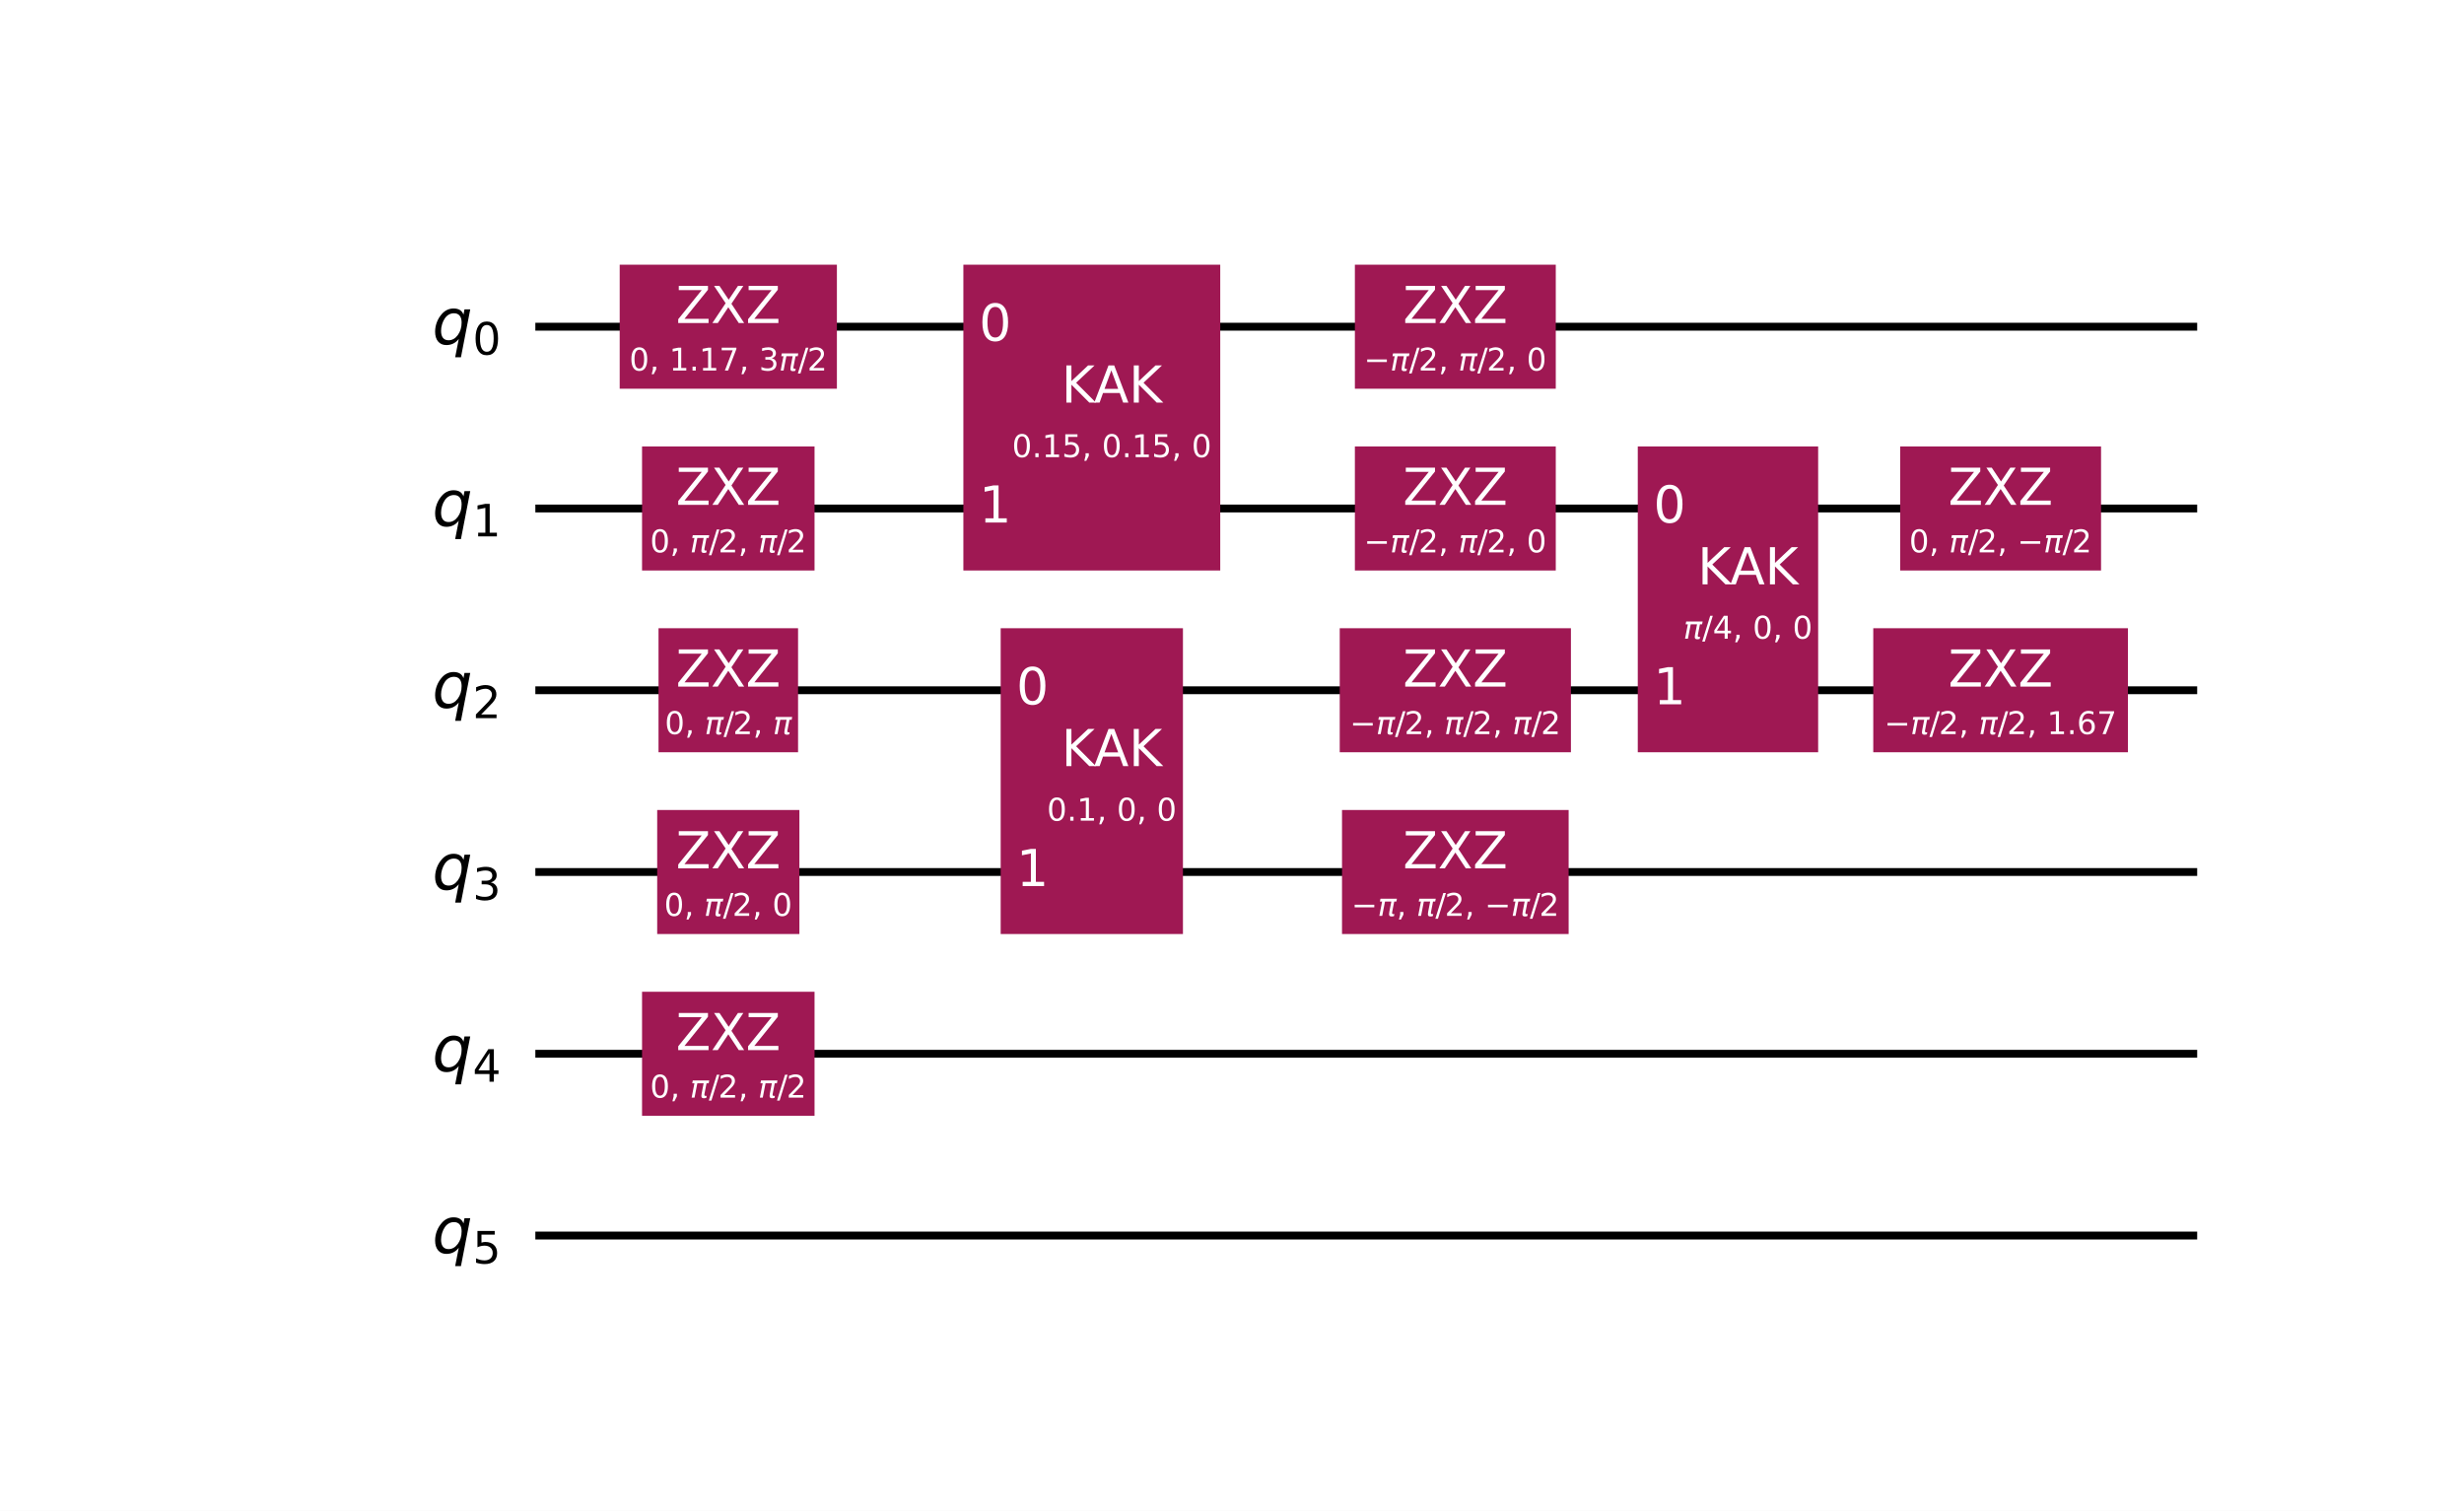
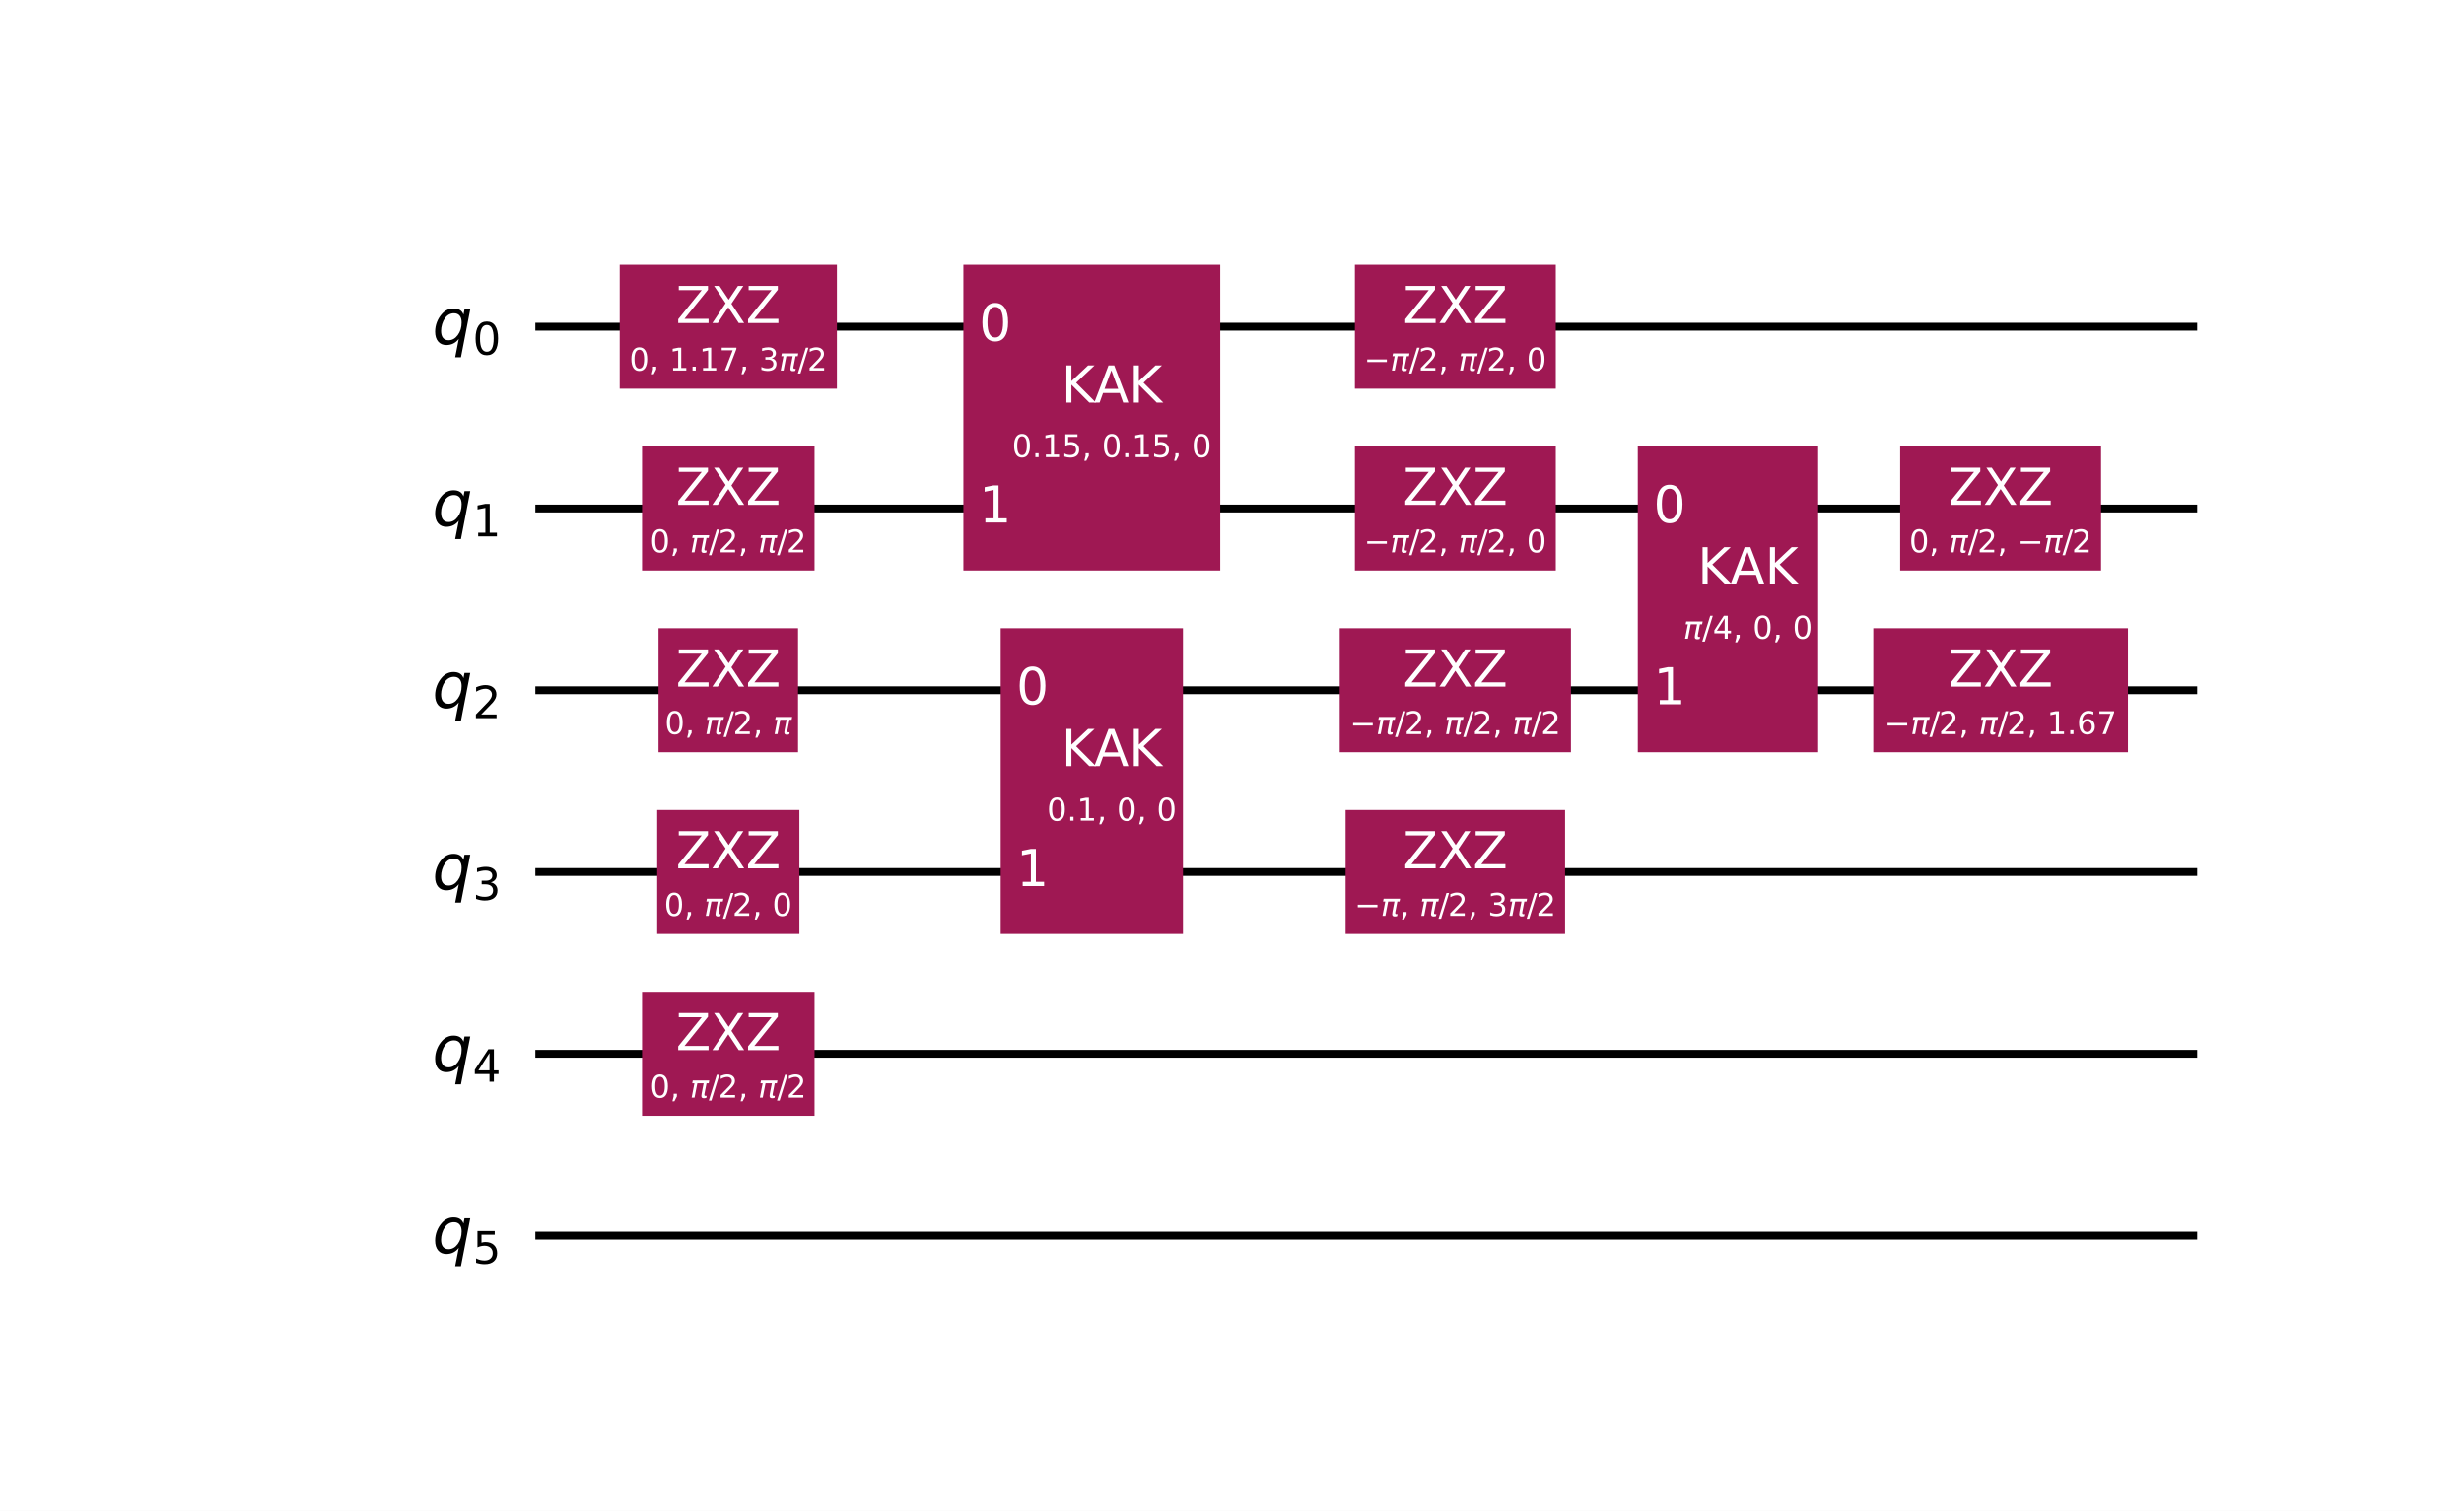
<svg xmlns="http://www.w3.org/2000/svg" xmlns:xlink="http://www.w3.org/1999/xlink" width="628.397pt" height="385.28pt" viewBox="0 0 628.397 385.28" version="1.1">
  <defs>
    <style type="text/css">*{stroke-linejoin: round; stroke-linecap: butt}</style>
  </defs>
  <g id="figure_1">
    <g id="patch_1">
      <path d="M 0 385.28  L 628.397 385.28  L 628.397 0  L 0 0  z " style="fill: #ffffff" />
    </g>
    <g id="axes_1">
      <g id="line2d_1">
-         <path d="M 137.53 83.317  L 559.351 83.317  " clip-path="url(#p84e47954e3)" style="fill: none; stroke: #000000; stroke-width: 2; stroke-linecap: square" />
+         <path d="M 137.53 83.317  L 559.351 83.317  " clip-path="url(#p6614751d33)" style="fill: none; stroke: #000000; stroke-width: 2; stroke-linecap: square" />
      </g>
      <g id="line2d_2">
-         <path d="M 137.53 129.671  L 559.351 129.671  " clip-path="url(#p84e47954e3)" style="fill: none; stroke: #000000; stroke-width: 2; stroke-linecap: square" />
+         <path d="M 137.53 129.671  L 559.351 129.671  " clip-path="url(#p6614751d33)" style="fill: none; stroke: #000000; stroke-width: 2; stroke-linecap: square" />
      </g>
      <g id="line2d_3">
-         <path d="M 137.53 176.025  L 559.351 176.025  " clip-path="url(#p84e47954e3)" style="fill: none; stroke: #000000; stroke-width: 2; stroke-linecap: square" />
+         <path d="M 137.53 176.025  L 559.351 176.025  " clip-path="url(#p6614751d33)" style="fill: none; stroke: #000000; stroke-width: 2; stroke-linecap: square" />
      </g>
      <g id="line2d_4">
-         <path d="M 137.53 222.379  L 559.351 222.379  " clip-path="url(#p84e47954e3)" style="fill: none; stroke: #000000; stroke-width: 2; stroke-linecap: square" />
+         <path d="M 137.53 222.379  L 559.351 222.379  " clip-path="url(#p6614751d33)" style="fill: none; stroke: #000000; stroke-width: 2; stroke-linecap: square" />
      </g>
      <g id="line2d_5">
-         <path d="M 137.53 268.733  L 559.351 268.733  " clip-path="url(#p84e47954e3)" style="fill: none; stroke: #000000; stroke-width: 2; stroke-linecap: square" />
+         <path d="M 137.53 268.733  L 559.351 268.733  " clip-path="url(#p6614751d33)" style="fill: none; stroke: #000000; stroke-width: 2; stroke-linecap: square" />
      </g>
      <g id="line2d_6">
-         <path d="M 137.53 315.087  L 559.351 315.087  " clip-path="url(#p84e47954e3)" style="fill: none; stroke: #000000; stroke-width: 2; stroke-linecap: square" />
+         <path d="M 137.53 315.087  L 559.351 315.087  " clip-path="url(#p6614751d33)" style="fill: none; stroke: #000000; stroke-width: 2; stroke-linecap: square" />
      </g>
      <g id="patch_2">
-         <path d="M 132.894 60.14  L -1025.956 60.14  L -1025.956 384.618  L 132.894 384.618  z " clip-path="url(#p84e47954e3)" style="fill: #ffffff; stroke: #ffffff; stroke-width: 1.5; stroke-linejoin: miter" />
+         <path d="M 132.894 60.14  L -1025.956 60.14  L -1025.956 384.618  L 132.894 384.618  z " clip-path="url(#p6614751d33)" style="fill: #ffffff; stroke: #ffffff; stroke-width: 1.5; stroke-linejoin: miter" />
      </g>
      <g id="patch_3">
-         <path d="M 158.792 98.382  L 212.684 98.382  L 212.684 68.252  L 158.792 68.252  z " clip-path="url(#p84e47954e3)" style="fill: #9f1853; stroke: #9f1853; stroke-width: 1.5; stroke-linejoin: miter" />
+         <path d="M 158.792 98.382  L 212.684 98.382  L 212.684 68.252  L 158.792 68.252  z " clip-path="url(#p6614751d33)" style="fill: #9f1853; stroke: #9f1853; stroke-width: 1.5; stroke-linejoin: miter" />
      </g>
      <g id="patch_4">
-         <path d="M 164.492 144.736  L 206.984 144.736  L 206.984 114.606  L 164.492 114.606  z " clip-path="url(#p84e47954e3)" style="fill: #9f1853; stroke: #9f1853; stroke-width: 1.5; stroke-linejoin: miter" />
+         <path d="M 164.492 144.736  L 206.984 144.736  L 206.984 114.606  L 164.492 114.606  z " clip-path="url(#p6614751d33)" style="fill: #9f1853; stroke: #9f1853; stroke-width: 1.5; stroke-linejoin: miter" />
      </g>
      <g id="patch_5">
-         <path d="M 168.694 191.09  L 202.782 191.09  L 202.782 160.96  L 168.694 160.96  z " clip-path="url(#p84e47954e3)" style="fill: #9f1853; stroke: #9f1853; stroke-width: 1.5; stroke-linejoin: miter" />
+         <path d="M 168.694 191.09  L 202.782 191.09  L 202.782 160.96  L 168.694 160.96  z " clip-path="url(#p6614751d33)" style="fill: #9f1853; stroke: #9f1853; stroke-width: 1.5; stroke-linejoin: miter" />
      </g>
      <g id="patch_6">
-         <path d="M 168.355 237.444  L 203.121 237.444  L 203.121 207.314  L 168.355 207.314  z " clip-path="url(#p84e47954e3)" style="fill: #9f1853; stroke: #9f1853; stroke-width: 1.5; stroke-linejoin: miter" />
+         <path d="M 168.355 237.444  L 203.121 237.444  L 203.121 207.314  L 168.355 207.314  z " clip-path="url(#p6614751d33)" style="fill: #9f1853; stroke: #9f1853; stroke-width: 1.5; stroke-linejoin: miter" />
      </g>
      <g id="patch_7">
-         <path d="M 164.492 283.798  L 206.984 283.798  L 206.984 253.668  L 164.492 253.668  z " clip-path="url(#p84e47954e3)" style="fill: #9f1853; stroke: #9f1853; stroke-width: 1.5; stroke-linejoin: miter" />
+         <path d="M 164.492 283.798  L 206.984 283.798  L 206.984 253.668  L 164.492 253.668  z " clip-path="url(#p6614751d33)" style="fill: #9f1853; stroke: #9f1853; stroke-width: 1.5; stroke-linejoin: miter" />
      </g>
      <g id="patch_8">
-         <path d="M 255.955 237.444  L 300.937 237.444  L 300.937 160.96  L 255.955 160.96  z " clip-path="url(#p84e47954e3)" style="fill: #9f1853; stroke: #9f1853; stroke-width: 1.5; stroke-linejoin: miter" />
+         <path d="M 255.955 237.444  L 300.937 237.444  L 300.937 160.96  L 255.955 160.96  z " clip-path="url(#p6614751d33)" style="fill: #9f1853; stroke: #9f1853; stroke-width: 1.5; stroke-linejoin: miter" />
      </g>
      <g id="patch_9">
-         <path d="M 246.441 144.736  L 310.451 144.736  L 310.451 68.252  L 246.441 68.252  z " clip-path="url(#p84e47954e3)" style="fill: #9f1853; stroke: #9f1853; stroke-width: 1.5; stroke-linejoin: miter" />
+         <path d="M 246.441 144.736  L 310.451 144.736  L 310.451 68.252  L 246.441 68.252  z " clip-path="url(#p6614751d33)" style="fill: #9f1853; stroke: #9f1853; stroke-width: 1.5; stroke-linejoin: miter" />
      </g>
      <g id="patch_10">
-         <path d="M 342.424 191.09  L 399.884 191.09  L 399.884 160.96  L 342.424 160.96  z " clip-path="url(#p84e47954e3)" style="fill: #9f1853; stroke: #9f1853; stroke-width: 1.5; stroke-linejoin: miter" />
+         <path d="M 342.424 191.09  L 399.884 191.09  L 399.884 160.96  L 342.424 160.96  z " clip-path="url(#p6614751d33)" style="fill: #9f1853; stroke: #9f1853; stroke-width: 1.5; stroke-linejoin: miter" />
      </g>
      <g id="patch_11">
-         <path d="M 343.006 237.444  L 399.302 237.444  L 399.302 207.314  L 343.006 207.314  z " clip-path="url(#p84e47954e3)" style="fill: #9f1853; stroke: #9f1853; stroke-width: 1.5; stroke-linejoin: miter" />
+         <path d="M 343.921 237.444  L 398.387 237.444  L 398.387 207.314  L 343.921 207.314  z " clip-path="url(#p6614751d33)" style="fill: #9f1853; stroke: #9f1853; stroke-width: 1.5; stroke-linejoin: miter" />
      </g>
      <g id="patch_12">
-         <path d="M 346.287 98.382  L 396.021 98.382  L 396.021 68.252  L 346.287 68.252  z " clip-path="url(#p84e47954e3)" style="fill: #9f1853; stroke: #9f1853; stroke-width: 1.5; stroke-linejoin: miter" />
+         <path d="M 346.287 98.382  L 396.021 98.382  L 396.021 68.252  L 346.287 68.252  z " clip-path="url(#p6614751d33)" style="fill: #9f1853; stroke: #9f1853; stroke-width: 1.5; stroke-linejoin: miter" />
      </g>
      <g id="patch_13">
-         <path d="M 346.287 144.736  L 396.021 144.736  L 396.021 114.606  L 346.287 114.606  z " clip-path="url(#p84e47954e3)" style="fill: #9f1853; stroke: #9f1853; stroke-width: 1.5; stroke-linejoin: miter" />
+         <path d="M 346.287 144.736  L 396.021 144.736  L 396.021 114.606  L 346.287 114.606  z " clip-path="url(#p6614751d33)" style="fill: #9f1853; stroke: #9f1853; stroke-width: 1.5; stroke-linejoin: miter" />
      </g>
      <g id="patch_14">
-         <path d="M 418.435 191.09  L 462.935 191.09  L 462.935 114.606  L 418.435 114.606  z " clip-path="url(#p84e47954e3)" style="fill: #9f1853; stroke: #9f1853; stroke-width: 1.5; stroke-linejoin: miter" />
+         <path d="M 418.435 191.09  L 462.935 191.09  L 462.935 114.606  L 418.435 114.606  z " clip-path="url(#p6614751d33)" style="fill: #9f1853; stroke: #9f1853; stroke-width: 1.5; stroke-linejoin: miter" />
      </g>
      <g id="patch_15">
-         <path d="M 485.349 144.736  L 535.083 144.736  L 535.083 114.606  L 485.349 114.606  z " clip-path="url(#p84e47954e3)" style="fill: #9f1853; stroke: #9f1853; stroke-width: 1.5; stroke-linejoin: miter" />
+         <path d="M 485.349 144.736  L 535.083 144.736  L 535.083 114.606  L 485.349 114.606  z " clip-path="url(#p6614751d33)" style="fill: #9f1853; stroke: #9f1853; stroke-width: 1.5; stroke-linejoin: miter" />
      </g>
      <g id="patch_16">
-         <path d="M 478.491 191.09  L 541.941 191.09  L 541.941 160.96  L 478.491 160.96  z " clip-path="url(#p84e47954e3)" style="fill: #9f1853; stroke: #9f1853; stroke-width: 1.5; stroke-linejoin: miter" />
+         <path d="M 478.491 191.09  L 541.941 191.09  L 541.941 160.96  L 478.491 160.96  z " clip-path="url(#p6614751d33)" style="fill: #9f1853; stroke: #9f1853; stroke-width: 1.5; stroke-linejoin: miter" />
      </g>
      <g id="text_1">
-         <g clip-path="url(#p84e47954e3)">
+         <g clip-path="url(#p6614751d33)">
          <g transform="translate(110.2216 87.76778) scale(0.1625 -0.1625)">
            <defs>
              <path id="DejaVuSans-Oblique-71" d="M 2669 525  Q 2438 222 2123 65  Q 1809 -91 1428 -91  Q 897 -91 595 267  Q 294 625 294 1253  Q 294 1759 480 2231  Q 666 2703 1013 3078  Q 1238 3322 1530 3453  Q 1822 3584 2144 3584  Q 2531 3584 2781 3431  Q 3031 3278 3144 2969  L 3244 3494  L 3822 3494  L 2888 -1319  L 2309 -1319  L 2669 525  z M 891 1338  Q 891 875 1084 633  Q 1278 391 1644 391  Q 2188 391 2572 911  Q 2956 1431 2956 2175  Q 2956 2625 2757 2864  Q 2559 3103 2188 3103  Q 1916 3103 1684 2976  Q 1453 2850 1281 2606  Q 1100 2350 995 2006  Q 891 1663 891 1338  z " transform="scale(0.015625)" />
              <path id="DejaVuSans-30" d="M 2034 4250  Q 1547 4250 1301 3770  Q 1056 3291 1056 2328  Q 1056 1369 1301 889  Q 1547 409 2034 409  Q 2525 409 2770 889  Q 3016 1369 3016 2328  Q 3016 3291 2770 3770  Q 2525 4250 2034 4250  z M 2034 4750  Q 2819 4750 3233 4129  Q 3647 3509 3647 2328  Q 3647 1150 3233 529  Q 2819 -91 2034 -91  Q 1250 -91 836 529  Q 422 1150 422 2328  Q 422 3509 836 4129  Q 1250 4750 2034 4750  z " transform="scale(0.015625)" />
            </defs>
            <use xlink:href="#DejaVuSans-Oblique-71" />
            <use xlink:href="#DejaVuSans-30" transform="translate(63.47656 -16.40625) scale(0.7)" />
          </g>
        </g>
      </g>
      <g id="text_2">
-         <g clip-path="url(#p84e47954e3)">
+         <g clip-path="url(#p6614751d33)">
          <g transform="translate(110.2216 134.1218) scale(0.1625 -0.1625)">
            <defs>
              <path id="DejaVuSans-31" d="M 794 531  L 1825 531  L 1825 4091  L 703 3866  L 703 4441  L 1819 4666  L 2450 4666  L 2450 531  L 3481 531  L 3481 0  L 794 0  L 794 531  z " transform="scale(0.015625)" />
            </defs>
            <use xlink:href="#DejaVuSans-Oblique-71" />
            <use xlink:href="#DejaVuSans-31" transform="translate(63.47656 -16.40625) scale(0.7)" />
          </g>
        </g>
      </g>
      <g id="text_3">
-         <g clip-path="url(#p84e47954e3)">
+         <g clip-path="url(#p6614751d33)">
          <g transform="translate(110.2216 180.4758) scale(0.1625 -0.1625)">
            <defs>
              <path id="DejaVuSans-32" d="M 1228 531  L 3431 531  L 3431 0  L 469 0  L 469 531  Q 828 903 1448 1529  Q 2069 2156 2228 2338  Q 2531 2678 2651 2914  Q 2772 3150 2772 3378  Q 2772 3750 2511 3984  Q 2250 4219 1831 4219  Q 1534 4219 1204 4116  Q 875 4013 500 3803  L 500 4441  Q 881 4594 1212 4672  Q 1544 4750 1819 4750  Q 2544 4750 2975 4387  Q 3406 4025 3406 3419  Q 3406 3131 3298 2873  Q 3191 2616 2906 2266  Q 2828 2175 2409 1742  Q 1991 1309 1228 531  z " transform="scale(0.015625)" />
            </defs>
            <use xlink:href="#DejaVuSans-Oblique-71" />
            <use xlink:href="#DejaVuSans-32" transform="translate(63.47656 -16.40625) scale(0.7)" />
          </g>
        </g>
      </g>
      <g id="text_4">
-         <g clip-path="url(#p84e47954e3)">
+         <g clip-path="url(#p6614751d33)">
          <g transform="translate(110.2216 226.8298) scale(0.1625 -0.1625)">
            <defs>
              <path id="DejaVuSans-33" d="M 2597 2516  Q 3050 2419 3304 2112  Q 3559 1806 3559 1356  Q 3559 666 3084 287  Q 2609 -91 1734 -91  Q 1441 -91 1130 -33  Q 819 25 488 141  L 488 750  Q 750 597 1062 519  Q 1375 441 1716 441  Q 2309 441 2620 675  Q 2931 909 2931 1356  Q 2931 1769 2642 2001  Q 2353 2234 1838 2234  L 1294 2234  L 1294 2753  L 1863 2753  Q 2328 2753 2575 2939  Q 2822 3125 2822 3475  Q 2822 3834 2567 4026  Q 2313 4219 1838 4219  Q 1578 4219 1281 4162  Q 984 4106 628 3988  L 628 4550  Q 988 4650 1302 4700  Q 1616 4750 1894 4750  Q 2613 4750 3031 4423  Q 3450 4097 3450 3541  Q 3450 3153 3228 2886  Q 3006 2619 2597 2516  z " transform="scale(0.015625)" />
            </defs>
            <use xlink:href="#DejaVuSans-Oblique-71" />
            <use xlink:href="#DejaVuSans-33" transform="translate(63.47656 -16.40625) scale(0.7)" />
          </g>
        </g>
      </g>
      <g id="text_5">
-         <g clip-path="url(#p84e47954e3)">
+         <g clip-path="url(#p6614751d33)">
          <g transform="translate(110.2216 273.1838) scale(0.1625 -0.1625)">
            <defs>
              <path id="DejaVuSans-34" d="M 2419 4116  L 825 1625  L 2419 1625  L 2419 4116  z M 2253 4666  L 3047 4666  L 3047 1625  L 3713 1625  L 3713 1100  L 3047 1100  L 3047 0  L 2419 0  L 2419 1100  L 313 1100  L 313 1709  L 2253 4666  z " transform="scale(0.015625)" />
            </defs>
            <use xlink:href="#DejaVuSans-Oblique-71" />
            <use xlink:href="#DejaVuSans-34" transform="translate(63.47656 -16.40625) scale(0.7)" />
          </g>
        </g>
      </g>
      <g id="text_6">
-         <g clip-path="url(#p84e47954e3)">
+         <g clip-path="url(#p6614751d33)">
          <g transform="translate(110.2216 319.5378) scale(0.1625 -0.1625)">
            <defs>
              <path id="DejaVuSans-35" d="M 691 4666  L 3169 4666  L 3169 4134  L 1269 4134  L 1269 2991  Q 1406 3038 1543 3061  Q 1681 3084 1819 3084  Q 2600 3084 3056 2656  Q 3513 2228 3513 1497  Q 3513 744 3044 326  Q 2575 -91 1722 -91  Q 1428 -91 1123 -41  Q 819 9 494 109  L 494 744  Q 775 591 1075 516  Q 1375 441 1709 441  Q 2250 441 2565 725  Q 2881 1009 2881 1497  Q 2881 1984 2565 2268  Q 2250 2553 1709 2553  Q 1456 2553 1204 2497  Q 953 2441 691 2322  L 691 4666  z " transform="scale(0.015625)" />
            </defs>
            <use xlink:href="#DejaVuSans-Oblique-71" />
            <use xlink:href="#DejaVuSans-35" transform="translate(63.47656 -16.40625) scale(0.7)" />
          </g>
        </g>
      </g>
      <g id="text_7">
-         <g clip-path="url(#p84e47954e3)">
+         <g clip-path="url(#p6614751d33)">
          <g style="fill: #ffffff" transform="translate(160.498 94.56333) scale(0.08 -0.08)">
            <defs>
              <path id="DejaVuSans-2c" d="M 750 794  L 1409 794  L 1409 256  L 897 -744  L 494 -744  L 750 256  L 750 794  z " transform="scale(0.015625)" />
              <path id="DejaVuSans-20" transform="scale(0.015625)" />
              <path id="DejaVuSans-2e" d="M 684 794  L 1344 794  L 1344 0  L 684 0  L 684 794  z " transform="scale(0.015625)" />
              <path id="DejaVuSans-37" d="M 525 4666  L 3525 4666  L 3525 4397  L 1831 0  L 1172 0  L 2766 4134  L 525 4134  L 525 4666  z " transform="scale(0.015625)" />
              <path id="DejaVuSans-Oblique-3c0" d="M 584 3500  L 3938 3500  L 3825 2925  L 3384 2925  L 2966 775  Q 2922 550 2981 450  Q 3038 353 3209 353  Q 3256 353 3325 363  Q 3397 369 3419 372  L 3338 -44  Q 3222 -84 3103 -103  Q 2981 -122 2866 -122  Q 2491 -122 2388 81  Q 2284 288 2391 838  L 2797 2925  L 1506 2925  L 938 0  L 350 0  L 919 2925  L 472 2925  L 584 3500  z " transform="scale(0.015625)" />
              <path id="DejaVuSans-2f" d="M 1625 4666  L 2156 4666  L 531 -594  L 0 -594  L 1625 4666  z " transform="scale(0.015625)" />
            </defs>
            <use xlink:href="#DejaVuSans-30" transform="translate(0 0.78125)" />
            <use xlink:href="#DejaVuSans-2c" transform="translate(63.62305 0.78125)" />
            <use xlink:href="#DejaVuSans-20" transform="translate(95.41016 0.78125)" />
            <use xlink:href="#DejaVuSans-31" transform="translate(127.1973 0.78125)" />
            <use xlink:href="#DejaVuSans-2e" transform="translate(190.8203 0.78125)" />
            <use xlink:href="#DejaVuSans-31" transform="translate(222.6074 0.78125)" />
            <use xlink:href="#DejaVuSans-37" transform="translate(286.2305 0.78125)" />
            <use xlink:href="#DejaVuSans-2c" transform="translate(349.8535 0.78125)" />
            <use xlink:href="#DejaVuSans-20" transform="translate(381.6406 0.78125)" />
            <use xlink:href="#DejaVuSans-33" transform="translate(413.4277 0.78125)" />
            <use xlink:href="#DejaVuSans-Oblique-3c0" transform="translate(477.0508 0.78125)" />
            <use xlink:href="#DejaVuSans-2f" transform="translate(537.2559 0.78125)" />
            <use xlink:href="#DejaVuSans-32" transform="translate(567.3223 0.78125)" />
          </g>
        </g>
      </g>
      <g id="text_8">
-         <g clip-path="url(#p84e47954e3)">
+         <g clip-path="url(#p6614751d33)">
          <g style="fill: #ffffff" transform="translate(172.3805 82.38447) scale(0.13 -0.13)">
            <defs>
              <path id="DejaVuSans-5a" d="M 359 4666  L 4025 4666  L 4025 4184  L 1075 531  L 4097 531  L 4097 0  L 288 0  L 288 481  L 3238 4134  L 359 4134  L 359 4666  z " transform="scale(0.015625)" />
              <path id="DejaVuSans-58" d="M 403 4666  L 1081 4666  L 2241 2931  L 3406 4666  L 4084 4666  L 2584 2425  L 4184 0  L 3506 0  L 2194 1984  L 872 0  L 191 0  L 1856 2491  L 403 4666  z " transform="scale(0.015625)" />
            </defs>
            <use xlink:href="#DejaVuSans-5a" />
            <use xlink:href="#DejaVuSans-58" x="68.506" />
            <use xlink:href="#DejaVuSans-5a" x="137.012" />
          </g>
        </g>
      </g>
      <g id="text_9">
-         <g clip-path="url(#p84e47954e3)">
+         <g clip-path="url(#p6614751d33)">
          <g style="fill: #ffffff" transform="translate(165.778 140.9173) scale(0.08 -0.08)">
            <use xlink:href="#DejaVuSans-30" transform="translate(0 0.78125)" />
            <use xlink:href="#DejaVuSans-2c" transform="translate(63.62305 0.78125)" />
            <use xlink:href="#DejaVuSans-20" transform="translate(95.41016 0.78125)" />
            <use xlink:href="#DejaVuSans-Oblique-3c0" transform="translate(127.1973 0.78125)" />
            <use xlink:href="#DejaVuSans-2f" transform="translate(187.4023 0.78125)" />
            <use xlink:href="#DejaVuSans-32" transform="translate(217.4688 0.78125)" />
            <use xlink:href="#DejaVuSans-2c" transform="translate(281.0918 0.78125)" />
            <use xlink:href="#DejaVuSans-20" transform="translate(312.8789 0.78125)" />
            <use xlink:href="#DejaVuSans-Oblique-3c0" transform="translate(344.666 0.78125)" />
            <use xlink:href="#DejaVuSans-2f" transform="translate(404.8711 0.78125)" />
            <use xlink:href="#DejaVuSans-32" transform="translate(434.9375 0.78125)" />
          </g>
        </g>
      </g>
      <g id="text_10">
-         <g clip-path="url(#p84e47954e3)">
+         <g clip-path="url(#p6614751d33)">
          <g style="fill: #ffffff" transform="translate(172.3805 128.7385) scale(0.13 -0.13)">
            <use xlink:href="#DejaVuSans-5a" />
            <use xlink:href="#DejaVuSans-58" x="68.506" />
            <use xlink:href="#DejaVuSans-5a" x="137.012" />
          </g>
        </g>
      </g>
      <g id="text_11">
-         <g clip-path="url(#p84e47954e3)">
+         <g clip-path="url(#p6614751d33)">
          <g style="fill: #ffffff" transform="translate(169.538 187.2713) scale(0.08 -0.08)">
            <use xlink:href="#DejaVuSans-30" transform="translate(0 0.78125)" />
            <use xlink:href="#DejaVuSans-2c" transform="translate(63.62305 0.78125)" />
            <use xlink:href="#DejaVuSans-20" transform="translate(95.41016 0.78125)" />
            <use xlink:href="#DejaVuSans-Oblique-3c0" transform="translate(127.1973 0.78125)" />
            <use xlink:href="#DejaVuSans-2f" transform="translate(187.4023 0.78125)" />
            <use xlink:href="#DejaVuSans-32" transform="translate(217.4688 0.78125)" />
            <use xlink:href="#DejaVuSans-2c" transform="translate(281.0918 0.78125)" />
            <use xlink:href="#DejaVuSans-20" transform="translate(312.8789 0.78125)" />
            <use xlink:href="#DejaVuSans-Oblique-3c0" transform="translate(344.666 0.78125)" />
          </g>
        </g>
      </g>
      <g id="text_12">
-         <g clip-path="url(#p84e47954e3)">
+         <g clip-path="url(#p6614751d33)">
          <g style="fill: #ffffff" transform="translate(172.3805 175.0925) scale(0.13 -0.13)">
            <use xlink:href="#DejaVuSans-5a" />
            <use xlink:href="#DejaVuSans-58" x="68.506" />
            <use xlink:href="#DejaVuSans-5a" x="137.012" />
          </g>
        </g>
      </g>
      <g id="text_13">
-         <g clip-path="url(#p84e47954e3)">
+         <g clip-path="url(#p6614751d33)">
          <g style="fill: #ffffff" transform="translate(169.378 233.6253) scale(0.08 -0.08)">
            <use xlink:href="#DejaVuSans-30" transform="translate(0 0.78125)" />
            <use xlink:href="#DejaVuSans-2c" transform="translate(63.62305 0.78125)" />
            <use xlink:href="#DejaVuSans-20" transform="translate(95.41016 0.78125)" />
            <use xlink:href="#DejaVuSans-Oblique-3c0" transform="translate(127.1973 0.78125)" />
            <use xlink:href="#DejaVuSans-2f" transform="translate(187.4023 0.78125)" />
            <use xlink:href="#DejaVuSans-32" transform="translate(217.4688 0.78125)" />
            <use xlink:href="#DejaVuSans-2c" transform="translate(281.0918 0.78125)" />
            <use xlink:href="#DejaVuSans-20" transform="translate(312.8789 0.78125)" />
            <use xlink:href="#DejaVuSans-30" transform="translate(344.666 0.78125)" />
          </g>
        </g>
      </g>
      <g id="text_14">
-         <g clip-path="url(#p84e47954e3)">
+         <g clip-path="url(#p6614751d33)">
          <g style="fill: #ffffff" transform="translate(172.3805 221.4465) scale(0.13 -0.13)">
            <use xlink:href="#DejaVuSans-5a" />
            <use xlink:href="#DejaVuSans-58" x="68.506" />
            <use xlink:href="#DejaVuSans-5a" x="137.012" />
          </g>
        </g>
      </g>
      <g id="text_15">
-         <g clip-path="url(#p84e47954e3)">
+         <g clip-path="url(#p6614751d33)">
          <g style="fill: #ffffff" transform="translate(165.778 279.9793) scale(0.08 -0.08)">
            <use xlink:href="#DejaVuSans-30" transform="translate(0 0.78125)" />
            <use xlink:href="#DejaVuSans-2c" transform="translate(63.62305 0.78125)" />
            <use xlink:href="#DejaVuSans-20" transform="translate(95.41016 0.78125)" />
            <use xlink:href="#DejaVuSans-Oblique-3c0" transform="translate(127.1973 0.78125)" />
            <use xlink:href="#DejaVuSans-2f" transform="translate(187.4023 0.78125)" />
            <use xlink:href="#DejaVuSans-32" transform="translate(217.4688 0.78125)" />
            <use xlink:href="#DejaVuSans-2c" transform="translate(281.0918 0.78125)" />
            <use xlink:href="#DejaVuSans-20" transform="translate(312.8789 0.78125)" />
            <use xlink:href="#DejaVuSans-Oblique-3c0" transform="translate(344.666 0.78125)" />
            <use xlink:href="#DejaVuSans-2f" transform="translate(404.8711 0.78125)" />
            <use xlink:href="#DejaVuSans-32" transform="translate(434.9375 0.78125)" />
          </g>
        </g>
      </g>
      <g id="text_16">
-         <g clip-path="url(#p84e47954e3)">
+         <g clip-path="url(#p6614751d33)">
          <g style="fill: #ffffff" transform="translate(172.3805 267.8005) scale(0.13 -0.13)">
            <use xlink:href="#DejaVuSans-5a" />
            <use xlink:href="#DejaVuSans-58" x="68.506" />
            <use xlink:href="#DejaVuSans-5a" x="137.012" />
          </g>
        </g>
      </g>
      <g id="text_17">
-         <g clip-path="url(#p84e47954e3)">
+         <g clip-path="url(#p6614751d33)">
          <g style="fill: #ffffff" transform="translate(259.1998 179.612) scale(0.13 -0.13)">
            <use xlink:href="#DejaVuSans-30" />
          </g>
        </g>
      </g>
      <g id="text_18">
-         <g clip-path="url(#p84e47954e3)">
+         <g clip-path="url(#p6614751d33)">
          <g style="fill: #ffffff" transform="translate(259.1998 225.966) scale(0.13 -0.13)">
            <use xlink:href="#DejaVuSans-31" />
          </g>
        </g>
      </g>
      <g id="text_19">
-         <g clip-path="url(#p84e47954e3)">
+         <g clip-path="url(#p6614751d33)">
          <g style="fill: #ffffff" transform="translate(267.0087 209.2895) scale(0.08 -0.08)">
            <use xlink:href="#DejaVuSans-30" />
            <use xlink:href="#DejaVuSans-2e" x="63.623" />
            <use xlink:href="#DejaVuSans-31" x="95.41" />
            <use xlink:href="#DejaVuSans-2c" x="159.033" />
            <use xlink:href="#DejaVuSans-20" x="190.82" />
            <use xlink:href="#DejaVuSans-30" x="222.607" />
            <use xlink:href="#DejaVuSans-2c" x="286.23" />
            <use xlink:href="#DejaVuSans-20" x="318.018" />
            <use xlink:href="#DejaVuSans-30" x="349.805" />
          </g>
        </g>
      </g>
      <g id="text_20">
-         <g clip-path="url(#p84e47954e3)">
+         <g clip-path="url(#p6614751d33)">
          <g style="fill: #ffffff" transform="translate(270.6871 195.3723) scale(0.13 -0.13)">
            <defs>
              <path id="DejaVuSans-4b" d="M 628 4666  L 1259 4666  L 1259 2694  L 3353 4666  L 4166 4666  L 1850 2491  L 4331 0  L 3500 0  L 1259 2247  L 1259 0  L 628 0  L 628 4666  z " transform="scale(0.015625)" />
              <path id="DejaVuSans-41" d="M 2188 4044  L 1331 1722  L 3047 1722  L 2188 4044  z M 1831 4666  L 2547 4666  L 4325 0  L 3669 0  L 3244 1197  L 1141 1197  L 716 0  L 50 0  L 1831 4666  z " transform="scale(0.015625)" />
            </defs>
            <use xlink:href="#DejaVuSans-4b" />
            <use xlink:href="#DejaVuSans-41" x="63.826" />
            <use xlink:href="#DejaVuSans-4b" x="132.234" />
          </g>
        </g>
      </g>
      <g id="text_21">
-         <g clip-path="url(#p84e47954e3)">
+         <g clip-path="url(#p6614751d33)">
          <g style="fill: #ffffff" transform="translate(249.6857 86.90399) scale(0.13 -0.13)">
            <use xlink:href="#DejaVuSans-30" />
          </g>
        </g>
      </g>
      <g id="text_22">
-         <g clip-path="url(#p84e47954e3)">
+         <g clip-path="url(#p6614751d33)">
          <g style="fill: #ffffff" transform="translate(249.6857 133.258) scale(0.13 -0.13)">
            <use xlink:href="#DejaVuSans-31" />
          </g>
        </g>
      </g>
      <g id="text_23">
-         <g clip-path="url(#p84e47954e3)">
+         <g clip-path="url(#p6614751d33)">
          <g style="fill: #ffffff" transform="translate(258.1025 116.5815) scale(0.08 -0.08)">
            <use xlink:href="#DejaVuSans-30" />
            <use xlink:href="#DejaVuSans-2e" x="63.623" />
            <use xlink:href="#DejaVuSans-31" x="95.41" />
            <use xlink:href="#DejaVuSans-35" x="159.033" />
            <use xlink:href="#DejaVuSans-2c" x="222.656" />
            <use xlink:href="#DejaVuSans-20" x="254.443" />
            <use xlink:href="#DejaVuSans-30" x="286.23" />
            <use xlink:href="#DejaVuSans-2e" x="349.854" />
            <use xlink:href="#DejaVuSans-31" x="381.641" />
            <use xlink:href="#DejaVuSans-35" x="445.264" />
            <use xlink:href="#DejaVuSans-2c" x="508.887" />
            <use xlink:href="#DejaVuSans-20" x="540.674" />
            <use xlink:href="#DejaVuSans-30" x="572.461" />
          </g>
        </g>
      </g>
      <g id="text_24">
-         <g clip-path="url(#p84e47954e3)">
+         <g clip-path="url(#p6614751d33)">
          <g style="fill: #ffffff" transform="translate(270.6871 102.6643) scale(0.13 -0.13)">
            <use xlink:href="#DejaVuSans-4b" />
            <use xlink:href="#DejaVuSans-41" x="63.826" />
            <use xlink:href="#DejaVuSans-4b" x="132.234" />
          </g>
        </g>
      </g>
      <g id="text_25">
-         <g clip-path="url(#p84e47954e3)">
+         <g clip-path="url(#p6614751d33)">
          <g style="fill: #ffffff" transform="translate(344.234 187.2713) scale(0.08 -0.08)">
            <defs>
              <path id="DejaVuSans-2212" d="M 678 2272  L 4684 2272  L 4684 1741  L 678 1741  L 678 2272  z " transform="scale(0.015625)" />
            </defs>
            <use xlink:href="#DejaVuSans-2212" transform="translate(0 0.78125)" />
            <use xlink:href="#DejaVuSans-Oblique-3c0" transform="translate(83.78906 0.78125)" />
            <use xlink:href="#DejaVuSans-2f" transform="translate(143.9941 0.78125)" />
            <use xlink:href="#DejaVuSans-32" transform="translate(174.0605 0.78125)" />
            <use xlink:href="#DejaVuSans-2c" transform="translate(237.6836 0.78125)" />
            <use xlink:href="#DejaVuSans-20" transform="translate(269.4707 0.78125)" />
            <use xlink:href="#DejaVuSans-Oblique-3c0" transform="translate(301.2578 0.78125)" />
            <use xlink:href="#DejaVuSans-2f" transform="translate(361.4629 0.78125)" />
            <use xlink:href="#DejaVuSans-32" transform="translate(391.5293 0.78125)" />
            <use xlink:href="#DejaVuSans-2c" transform="translate(455.1523 0.78125)" />
            <use xlink:href="#DejaVuSans-20" transform="translate(486.9395 0.78125)" />
            <use xlink:href="#DejaVuSans-Oblique-3c0" transform="translate(518.7266 0.78125)" />
            <use xlink:href="#DejaVuSans-2f" transform="translate(578.9316 0.78125)" />
            <use xlink:href="#DejaVuSans-32" transform="translate(608.998 0.78125)" />
          </g>
        </g>
      </g>
      <g id="text_26">
-         <g clip-path="url(#p84e47954e3)">
+         <g clip-path="url(#p6614751d33)">
          <g style="fill: #ffffff" transform="translate(357.7965 175.0925) scale(0.13 -0.13)">
            <use xlink:href="#DejaVuSans-5a" />
            <use xlink:href="#DejaVuSans-58" x="68.506" />
            <use xlink:href="#DejaVuSans-5a" x="137.012" />
          </g>
        </g>
      </g>
      <g id="text_27">
-         <g clip-path="url(#p84e47954e3)">
-           <g style="fill: #ffffff" transform="translate(344.634 233.6253) scale(0.08 -0.08)">
+         <g clip-path="url(#p6614751d33)">
+           <g style="fill: #ffffff" transform="translate(345.434 233.6253) scale(0.08 -0.08)">
            <use xlink:href="#DejaVuSans-2212" transform="translate(0 0.78125)" />
            <use xlink:href="#DejaVuSans-Oblique-3c0" transform="translate(83.78906 0.78125)" />
            <use xlink:href="#DejaVuSans-2c" transform="translate(143.9941 0.78125)" />
            <use xlink:href="#DejaVuSans-20" transform="translate(175.7812 0.78125)" />
            <use xlink:href="#DejaVuSans-Oblique-3c0" transform="translate(207.5684 0.78125)" />
            <use xlink:href="#DejaVuSans-2f" transform="translate(267.7734 0.78125)" />
            <use xlink:href="#DejaVuSans-32" transform="translate(297.8398 0.78125)" />
            <use xlink:href="#DejaVuSans-2c" transform="translate(361.4629 0.78125)" />
            <use xlink:href="#DejaVuSans-20" transform="translate(393.25 0.78125)" />
-             <use xlink:href="#DejaVuSans-2212" transform="translate(425.0371 0.78125)" />
-             <use xlink:href="#DejaVuSans-Oblique-3c0" transform="translate(508.8262 0.78125)" />
-             <use xlink:href="#DejaVuSans-2f" transform="translate(569.0312 0.78125)" />
-             <use xlink:href="#DejaVuSans-32" transform="translate(599.0977 0.78125)" />
+             <use xlink:href="#DejaVuSans-33" transform="translate(425.0371 0.78125)" />
+             <use xlink:href="#DejaVuSans-Oblique-3c0" transform="translate(488.6602 0.78125)" />
+             <use xlink:href="#DejaVuSans-2f" transform="translate(548.8652 0.78125)" />
+             <use xlink:href="#DejaVuSans-32" transform="translate(578.9316 0.78125)" />
          </g>
        </g>
      </g>
      <g id="text_28">
-         <g clip-path="url(#p84e47954e3)">
+         <g clip-path="url(#p6614751d33)">
          <g style="fill: #ffffff" transform="translate(357.7965 221.4465) scale(0.13 -0.13)">
            <use xlink:href="#DejaVuSans-5a" />
            <use xlink:href="#DejaVuSans-58" x="68.506" />
            <use xlink:href="#DejaVuSans-5a" x="137.012" />
          </g>
        </g>
      </g>
      <g id="text_29">
-         <g clip-path="url(#p84e47954e3)">
+         <g clip-path="url(#p6614751d33)">
          <g style="fill: #ffffff" transform="translate(347.834 94.56333) scale(0.08 -0.08)">
            <use xlink:href="#DejaVuSans-2212" transform="translate(0 0.78125)" />
            <use xlink:href="#DejaVuSans-Oblique-3c0" transform="translate(83.78906 0.78125)" />
            <use xlink:href="#DejaVuSans-2f" transform="translate(143.9941 0.78125)" />
            <use xlink:href="#DejaVuSans-32" transform="translate(174.0605 0.78125)" />
            <use xlink:href="#DejaVuSans-2c" transform="translate(237.6836 0.78125)" />
            <use xlink:href="#DejaVuSans-20" transform="translate(269.4707 0.78125)" />
            <use xlink:href="#DejaVuSans-Oblique-3c0" transform="translate(301.2578 0.78125)" />
            <use xlink:href="#DejaVuSans-2f" transform="translate(361.4629 0.78125)" />
            <use xlink:href="#DejaVuSans-32" transform="translate(391.5293 0.78125)" />
            <use xlink:href="#DejaVuSans-2c" transform="translate(455.1523 0.78125)" />
            <use xlink:href="#DejaVuSans-20" transform="translate(486.9395 0.78125)" />
            <use xlink:href="#DejaVuSans-30" transform="translate(518.7266 0.78125)" />
          </g>
        </g>
      </g>
      <g id="text_30">
-         <g clip-path="url(#p84e47954e3)">
+         <g clip-path="url(#p6614751d33)">
          <g style="fill: #ffffff" transform="translate(357.7965 82.38447) scale(0.13 -0.13)">
            <use xlink:href="#DejaVuSans-5a" />
            <use xlink:href="#DejaVuSans-58" x="68.506" />
            <use xlink:href="#DejaVuSans-5a" x="137.012" />
          </g>
        </g>
      </g>
      <g id="text_31">
-         <g clip-path="url(#p84e47954e3)">
+         <g clip-path="url(#p6614751d33)">
          <g style="fill: #ffffff" transform="translate(347.834 140.9173) scale(0.08 -0.08)">
            <use xlink:href="#DejaVuSans-2212" transform="translate(0 0.78125)" />
            <use xlink:href="#DejaVuSans-Oblique-3c0" transform="translate(83.78906 0.78125)" />
            <use xlink:href="#DejaVuSans-2f" transform="translate(143.9941 0.78125)" />
            <use xlink:href="#DejaVuSans-32" transform="translate(174.0605 0.78125)" />
            <use xlink:href="#DejaVuSans-2c" transform="translate(237.6836 0.78125)" />
            <use xlink:href="#DejaVuSans-20" transform="translate(269.4707 0.78125)" />
            <use xlink:href="#DejaVuSans-Oblique-3c0" transform="translate(301.2578 0.78125)" />
            <use xlink:href="#DejaVuSans-2f" transform="translate(361.4629 0.78125)" />
            <use xlink:href="#DejaVuSans-32" transform="translate(391.5293 0.78125)" />
            <use xlink:href="#DejaVuSans-2c" transform="translate(455.1523 0.78125)" />
            <use xlink:href="#DejaVuSans-20" transform="translate(486.9395 0.78125)" />
            <use xlink:href="#DejaVuSans-30" transform="translate(518.7266 0.78125)" />
          </g>
        </g>
      </g>
      <g id="text_32">
-         <g clip-path="url(#p84e47954e3)">
+         <g clip-path="url(#p6614751d33)">
          <g style="fill: #ffffff" transform="translate(357.7965 128.7385) scale(0.13 -0.13)">
            <use xlink:href="#DejaVuSans-5a" />
            <use xlink:href="#DejaVuSans-58" x="68.506" />
            <use xlink:href="#DejaVuSans-5a" x="137.012" />
          </g>
        </g>
      </g>
      <g id="text_33">
-         <g clip-path="url(#p84e47954e3)">
+         <g clip-path="url(#p6614751d33)">
          <g style="fill: #ffffff" transform="translate(421.6799 133.258) scale(0.13 -0.13)">
            <use xlink:href="#DejaVuSans-30" />
          </g>
        </g>
      </g>
      <g id="text_34">
-         <g clip-path="url(#p84e47954e3)">
+         <g clip-path="url(#p6614751d33)">
          <g style="fill: #ffffff" transform="translate(421.6799 179.612) scale(0.13 -0.13)">
            <use xlink:href="#DejaVuSans-31" />
          </g>
        </g>
      </g>
      <g id="text_35">
-         <g clip-path="url(#p84e47954e3)">
+         <g clip-path="url(#p6614751d33)">
          <g style="fill: #ffffff" transform="translate(429.304 162.9355) scale(0.08 -0.08)">
            <use xlink:href="#DejaVuSans-Oblique-3c0" transform="translate(0 0.78125)" />
            <use xlink:href="#DejaVuSans-2f" transform="translate(60.20508 0.78125)" />
            <use xlink:href="#DejaVuSans-34" transform="translate(93.89648 0.78125)" />
            <use xlink:href="#DejaVuSans-2c" transform="translate(157.5195 0.78125)" />
            <use xlink:href="#DejaVuSans-20" transform="translate(189.3066 0.78125)" />
            <use xlink:href="#DejaVuSans-30" transform="translate(221.0938 0.78125)" />
            <use xlink:href="#DejaVuSans-2c" transform="translate(284.7168 0.78125)" />
            <use xlink:href="#DejaVuSans-20" transform="translate(316.5039 0.78125)" />
            <use xlink:href="#DejaVuSans-30" transform="translate(348.291 0.78125)" />
          </g>
        </g>
      </g>
      <g id="text_36">
-         <g clip-path="url(#p84e47954e3)">
+         <g clip-path="url(#p6614751d33)">
          <g style="fill: #ffffff" transform="translate(432.9261 149.0183) scale(0.13 -0.13)">
            <use xlink:href="#DejaVuSans-4b" />
            <use xlink:href="#DejaVuSans-41" x="63.826" />
            <use xlink:href="#DejaVuSans-4b" x="132.234" />
          </g>
        </g>
      </g>
      <g id="text_37">
-         <g clip-path="url(#p84e47954e3)">
+         <g clip-path="url(#p6614751d33)">
          <g style="fill: #ffffff" transform="translate(486.896 140.9173) scale(0.08 -0.08)">
            <use xlink:href="#DejaVuSans-30" transform="translate(0 0.78125)" />
            <use xlink:href="#DejaVuSans-2c" transform="translate(63.62305 0.78125)" />
            <use xlink:href="#DejaVuSans-20" transform="translate(95.41016 0.78125)" />
            <use xlink:href="#DejaVuSans-Oblique-3c0" transform="translate(127.1973 0.78125)" />
            <use xlink:href="#DejaVuSans-2f" transform="translate(187.4023 0.78125)" />
            <use xlink:href="#DejaVuSans-32" transform="translate(217.4688 0.78125)" />
            <use xlink:href="#DejaVuSans-2c" transform="translate(281.0918 0.78125)" />
            <use xlink:href="#DejaVuSans-20" transform="translate(312.8789 0.78125)" />
            <use xlink:href="#DejaVuSans-2212" transform="translate(344.666 0.78125)" />
            <use xlink:href="#DejaVuSans-Oblique-3c0" transform="translate(428.4551 0.78125)" />
            <use xlink:href="#DejaVuSans-2f" transform="translate(488.6602 0.78125)" />
            <use xlink:href="#DejaVuSans-32" transform="translate(518.7266 0.78125)" />
          </g>
        </g>
      </g>
      <g id="text_38">
-         <g clip-path="url(#p84e47954e3)">
+         <g clip-path="url(#p6614751d33)">
          <g style="fill: #ffffff" transform="translate(496.8585 128.7385) scale(0.13 -0.13)">
            <use xlink:href="#DejaVuSans-5a" />
            <use xlink:href="#DejaVuSans-58" x="68.506" />
            <use xlink:href="#DejaVuSans-5a" x="137.012" />
          </g>
        </g>
      </g>
      <g id="text_39">
-         <g clip-path="url(#p84e47954e3)">
+         <g clip-path="url(#p6614751d33)">
          <g style="fill: #ffffff" transform="translate(480.536 187.2713) scale(0.08 -0.08)">
            <defs>
              <path id="DejaVuSans-36" d="M 2113 2584  Q 1688 2584 1439 2293  Q 1191 2003 1191 1497  Q 1191 994 1439 701  Q 1688 409 2113 409  Q 2538 409 2786 701  Q 3034 994 3034 1497  Q 3034 2003 2786 2293  Q 2538 2584 2113 2584  z M 3366 4563  L 3366 3988  Q 3128 4100 2886 4159  Q 2644 4219 2406 4219  Q 1781 4219 1451 3797  Q 1122 3375 1075 2522  Q 1259 2794 1537 2939  Q 1816 3084 2150 3084  Q 2853 3084 3261 2657  Q 3669 2231 3669 1497  Q 3669 778 3244 343  Q 2819 -91 2113 -91  Q 1303 -91 875 529  Q 447 1150 447 2328  Q 447 3434 972 4092  Q 1497 4750 2381 4750  Q 2619 4750 2861 4703  Q 3103 4656 3366 4563  z " transform="scale(0.015625)" />
            </defs>
            <use xlink:href="#DejaVuSans-2212" transform="translate(0 0.78125)" />
            <use xlink:href="#DejaVuSans-Oblique-3c0" transform="translate(83.78906 0.78125)" />
            <use xlink:href="#DejaVuSans-2f" transform="translate(143.9941 0.78125)" />
            <use xlink:href="#DejaVuSans-32" transform="translate(174.0605 0.78125)" />
            <use xlink:href="#DejaVuSans-2c" transform="translate(237.6836 0.78125)" />
            <use xlink:href="#DejaVuSans-20" transform="translate(269.4707 0.78125)" />
            <use xlink:href="#DejaVuSans-Oblique-3c0" transform="translate(301.2578 0.78125)" />
            <use xlink:href="#DejaVuSans-2f" transform="translate(361.4629 0.78125)" />
            <use xlink:href="#DejaVuSans-32" transform="translate(391.5293 0.78125)" />
            <use xlink:href="#DejaVuSans-2c" transform="translate(455.1523 0.78125)" />
            <use xlink:href="#DejaVuSans-20" transform="translate(486.9395 0.78125)" />
            <use xlink:href="#DejaVuSans-31" transform="translate(518.7266 0.78125)" />
            <use xlink:href="#DejaVuSans-2e" transform="translate(582.3496 0.78125)" />
            <use xlink:href="#DejaVuSans-36" transform="translate(614.1367 0.78125)" />
            <use xlink:href="#DejaVuSans-37" transform="translate(677.7598 0.78125)" />
          </g>
        </g>
      </g>
      <g id="text_40">
-         <g clip-path="url(#p84e47954e3)">
+         <g clip-path="url(#p6614751d33)">
          <g style="fill: #ffffff" transform="translate(496.8585 175.0925) scale(0.13 -0.13)">
            <use xlink:href="#DejaVuSans-5a" />
            <use xlink:href="#DejaVuSans-58" x="68.506" />
            <use xlink:href="#DejaVuSans-5a" x="137.012" />
          </g>
        </g>
      </g>
    </g>
  </g>
  <defs>
-     <clipPath id="p84e47954e3">
+     <clipPath id="p6614751d33">
      <rect x="80.121" y="46.234" width="483.866" height="296.666" />
    </clipPath>
  </defs>
</svg>
